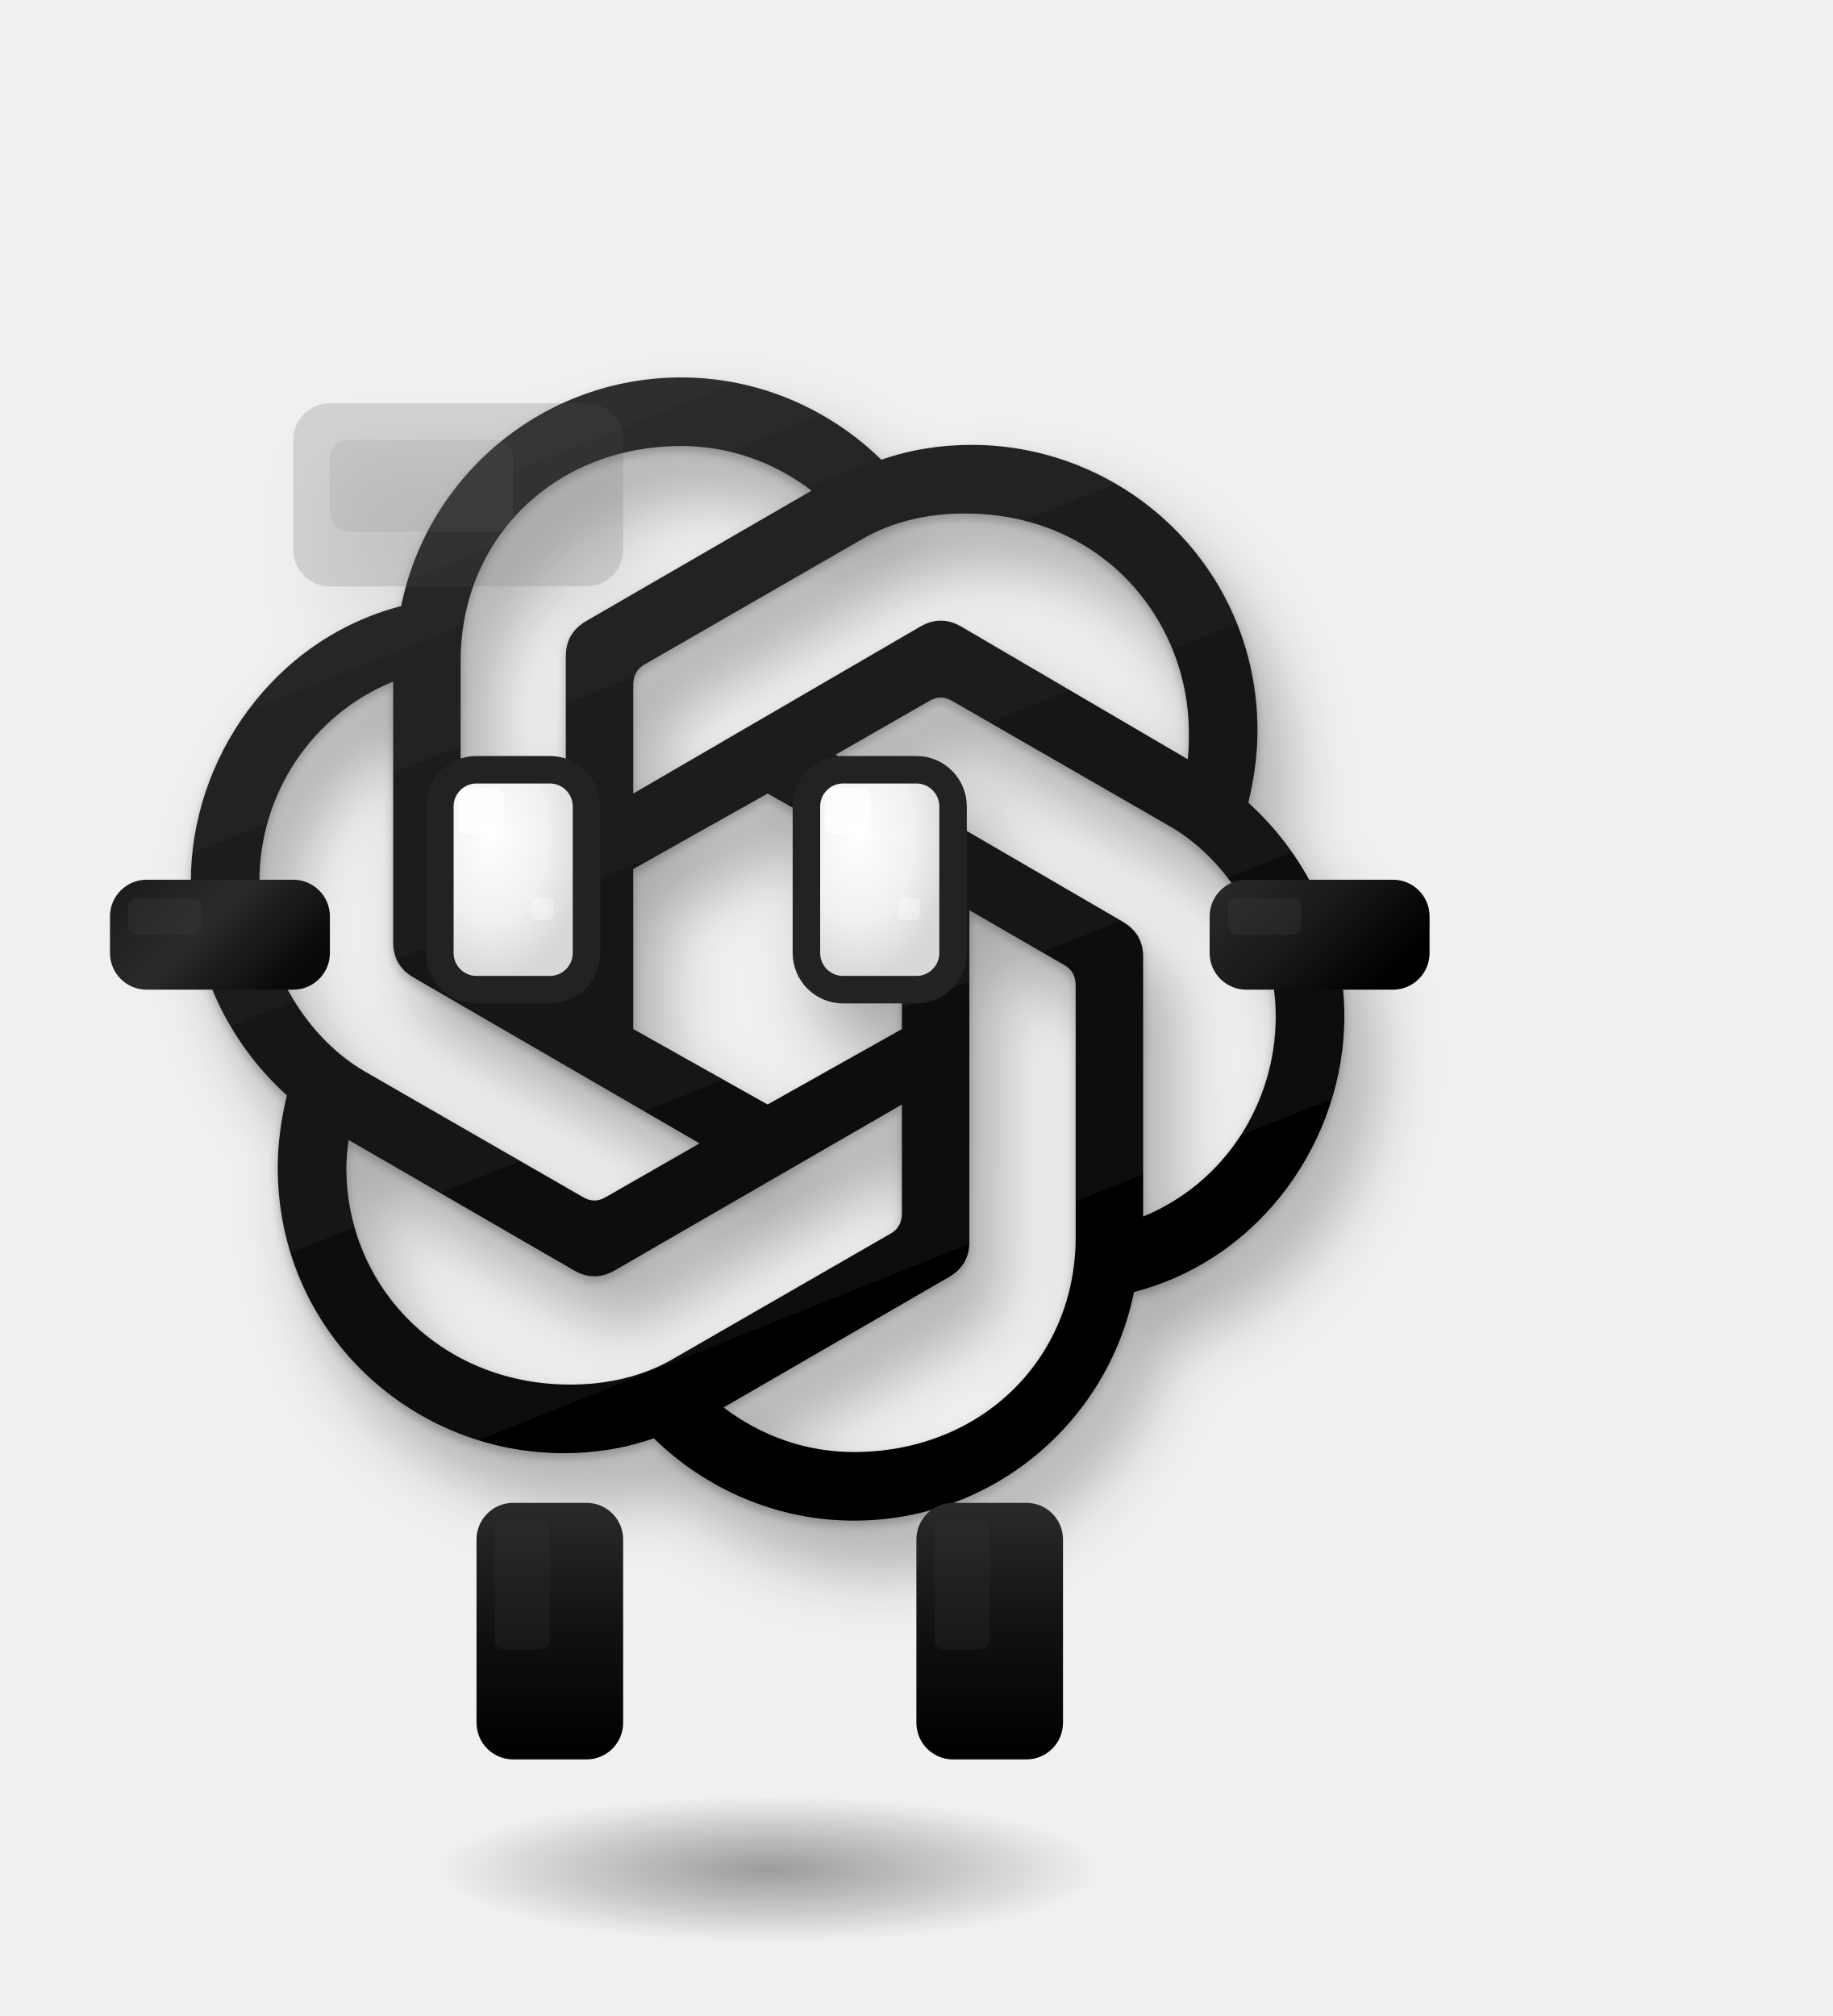
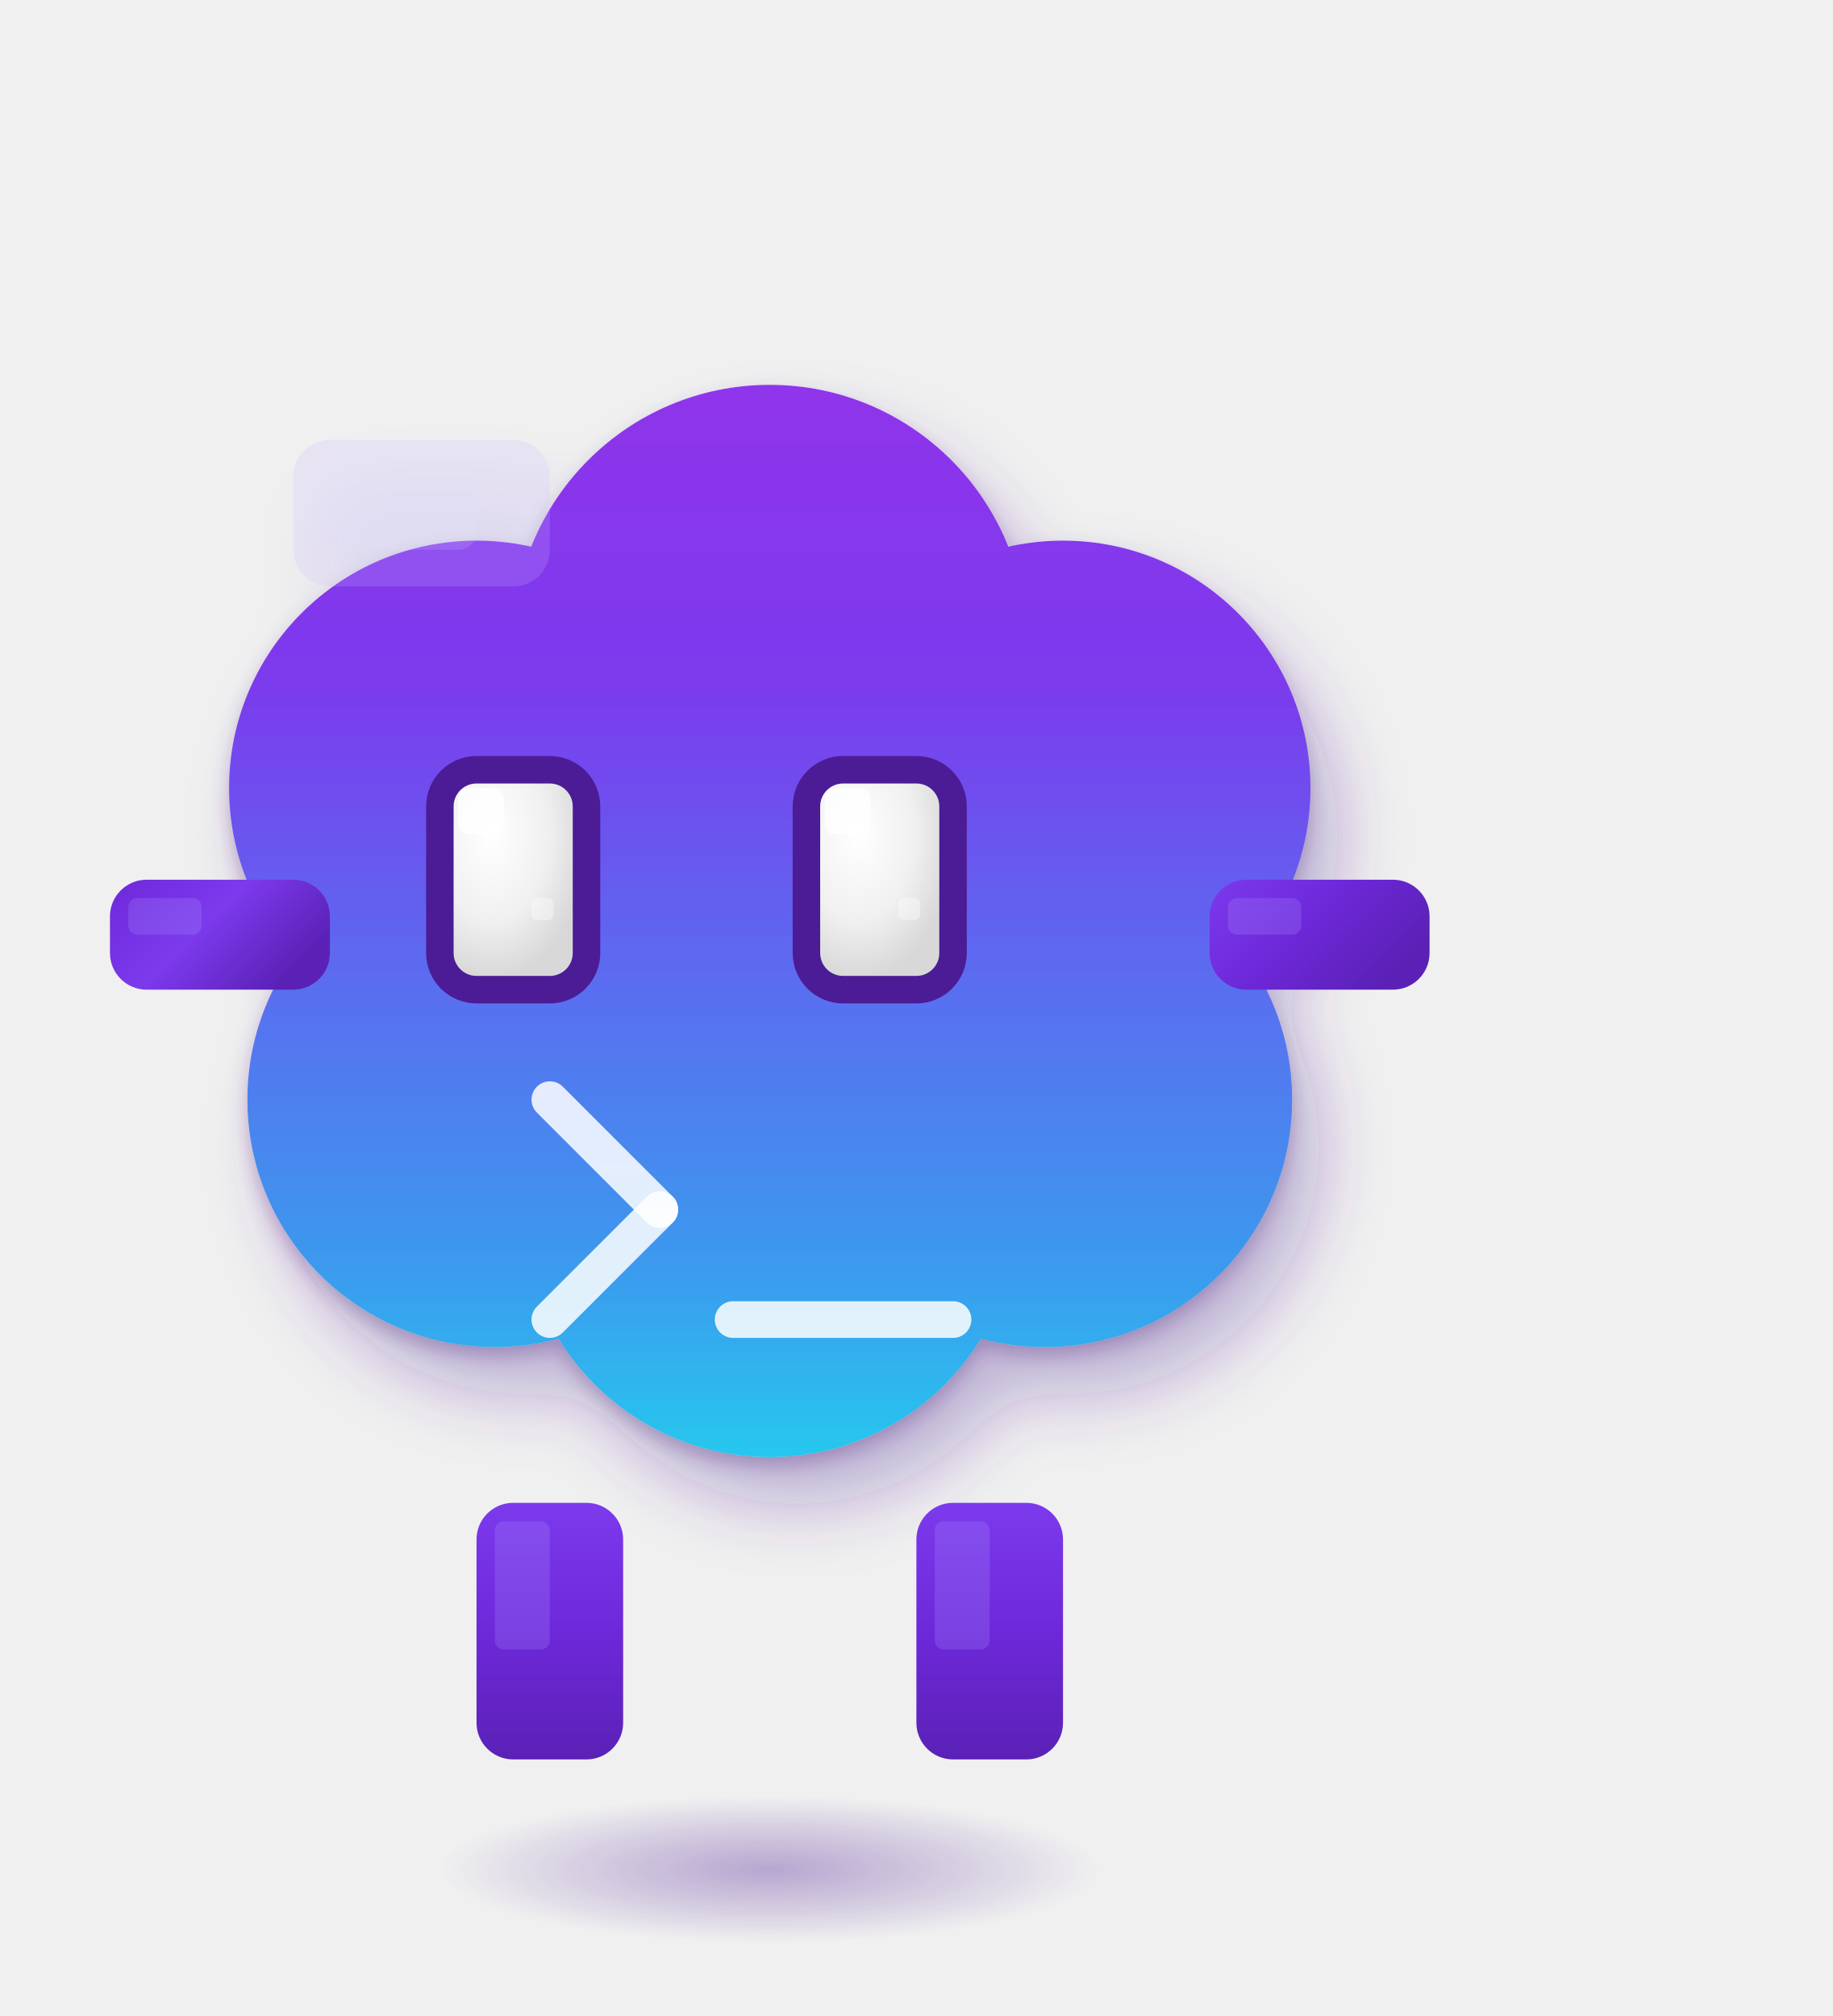
<svg xmlns="http://www.w3.org/2000/svg" viewBox="0 0 100 110" width="140" height="154">
  <defs>
-     <linearGradient id="cxBodyGrad" x1="0" y1="0" x2="0.4" y2="1">
-       <stop offset="0%" stop-color="#3A3A3A" />
-       <stop offset="30%" stop-color="#222222" />
-       <stop offset="70%" stop-color="#111111" />
-       <stop offset="100%" stop-color="#000000" />
+     <linearGradient id="cxBodyGrad" x1="0.5" y1="0" x2="0.5" y2="1">
+       <stop offset="0%" stop-color="#9333EA" />
+       <stop offset="30%" stop-color="#7C3AED" />
+       <stop offset="55%" stop-color="#5B6CF0" />
+       <stop offset="80%" stop-color="#3B9AEE" />
+       <stop offset="100%" stop-color="#22D3EE" />
+     </linearGradient>
+     <linearGradient id="cxArmL" x1="0" y1="0" x2="1" y2="0.5">
+       <stop offset="0%" stop-color="#6D28D9" />
+       <stop offset="50%" stop-color="#7C3AED" />
+       <stop offset="100%" stop-color="#5B21B6" />
+     </linearGradient>
+     <linearGradient id="cxArmR" x1="0" y1="0" x2="1" y2="0.5">
+       <stop offset="0%" stop-color="#7C3AED" />
+       <stop offset="50%" stop-color="#6D28D9" />
+       <stop offset="100%" stop-color="#5B21B6" />
    </linearGradient>
    <linearGradient id="cxLimbGrad" x1="0" y1="0" x2="0" y2="1">
-       <stop offset="0%" stop-color="#2A2A2A" />
-       <stop offset="50%" stop-color="#111111" />
-       <stop offset="100%" stop-color="#000000" />
-     </linearGradient>
-     <linearGradient id="cxArmL" x1="0" y1="0" x2="1" y2="0.5">
-       <stop offset="0%" stop-color="#1A1A1A" />
-       <stop offset="50%" stop-color="#2A2A2A" />
-       <stop offset="100%" stop-color="#0A0A0A" />
-     </linearGradient>
-     <linearGradient id="cxArmR" x1="0" y1="0" x2="1" y2="0.5">
-       <stop offset="0%" stop-color="#2A2A2A" />
-       <stop offset="50%" stop-color="#1A1A1A" />
-       <stop offset="100%" stop-color="#000000" />
+       <stop offset="0%" stop-color="#7C3AED" />
+       <stop offset="50%" stop-color="#6D28D9" />
+       <stop offset="100%" stop-color="#5B21B6" />
    </linearGradient>
    <radialGradient id="cxEyeGrad" cx="35%" cy="30%" r="65%">
      <stop offset="0%" stop-color="#FFFFFF" />
      <stop offset="60%" stop-color="#F0F0F0" />
      <stop offset="100%" stop-color="#D8D8D8" />
    </radialGradient>
    <radialGradient id="cxShadowGrad" cx="50%" cy="50%" r="50%">
-       <stop offset="0%" stop-color="#000" stop-opacity="0.35" />
-       <stop offset="60%" stop-color="#000" stop-opacity="0.15" />
-       <stop offset="100%" stop-color="#000" stop-opacity="0" />
+       <stop offset="0%" stop-color="#4C1D95" stop-opacity="0.35" />
+       <stop offset="60%" stop-color="#4C1D95" stop-opacity="0.15" />
+       <stop offset="100%" stop-color="#4C1D95" stop-opacity="0" />
    </radialGradient>
    <filter id="cxDropShadow" x="-15%" y="-15%" width="130%" height="140%">
-       <feDropShadow dx="1.5" dy="2.5" stdDeviation="1.8" flood-color="#000" flood-opacity="0.3" />
+       <feDropShadow dx="1.5" dy="2.5" stdDeviation="1.8" flood-color="#4C1D95" flood-opacity="0.3" />
    </filter>
    <filter id="cxInnerDepth" x="-5%" y="-5%" width="110%" height="110%">
      <feGaussianBlur in="SourceAlpha" stdDeviation="2" result="blur" />
      <feOffset dx="0" dy="2" result="off" />
-       <feFlood flood-color="#000" flood-opacity="0.25" result="color" />
+       <feFlood flood-color="#3B0764" flood-opacity="0.25" result="color" />
      <feComposite in="color" in2="off" operator="in" result="shadow" />
      <feMerge>
        <feMergeNode in="shadow" />
        <feMergeNode in="SourceGraphic" />
      </feMerge>
    </filter>
+     <clipPath id="cxCloudClip">
+       <circle cx="128" cy="68" r="56" />
+       <circle cx="192" cy="100" r="54" />
+       <circle cx="188" cy="168" r="54" />
+       <circle cx="128" cy="192" r="54" />
+       <circle cx="68" cy="168" r="54" />
+       <circle cx="64" cy="100" r="54" />
+       <circle cx="128" cy="130" r="60" />
+     </clipPath>
  </defs>
  <style>
    .codex-body {
      animation: frightened-bounce 0.3s ease-in-out infinite, tremble 0.08s linear infinite, tilt-sway 0.6s ease-in-out infinite;
      transform-origin: 42px 80px;
      animation-delay: 0.05s;
    }
    .left-leg {
      animation: panic-run-left 0.25s ease-in-out infinite;
      transform-origin: 30px 82px;
      animation-delay: 0.05s;
    }
    .right-leg {
      animation: panic-run-right 0.25s ease-in-out infinite;
      transform-origin: 54px 82px;
      animation-delay: 0.05s;
    }
    .left-arm {
      animation: flail-left 0.2s ease-in-out infinite;
      transform-origin: 18px 51px;
      animation-delay: 0.05s;
    }
    .right-arm {
      animation: flail-right 0.2s ease-in-out infinite;
      transform-origin: 66px 51px;
      animation-delay: 0.05s;
    }
    @keyframes frightened-bounce {
      0%, 100% { transform: translateY(0) translateX(0); }
      25% { transform: translateY(-6px) translateX(2px); }
      50% { transform: translateY(-3px) translateX(-1px); }
      75% { transform: translateY(-8px) translateX(1px); }
    }
    @keyframes tremble {
      0%, 100% { transform: translateX(0); }
      25% { transform: translateX(-1px); }
      75% { transform: translateX(1px); }
    }
    @keyframes tilt-sway {
      0%, 100% { transform: rotate(8deg); }
      30% { transform: rotate(12deg); }
      60% { transform: rotate(5deg); }
    }
    @keyframes panic-run-left {
      0%, 100% { transform: rotate(-35deg); }
      50% { transform: rotate(35deg); }
    }
    @keyframes panic-run-right {
      0%, 100% { transform: rotate(35deg); }
      50% { transform: rotate(-35deg); }
    }
    @keyframes flail-left {
      0%, 100% { transform: rotate(30deg) translateY(-2px); }
      50% { transform: rotate(-25deg) translateY(2px); }
    }
    @keyframes flail-right {
      0%, 100% { transform: rotate(-30deg) translateY(2px); }
      50% { transform: rotate(25deg) translateY(-2px); }
    }
    .eye {
      animation: nervous-blink 0.5s ease-in-out infinite;
      animation-delay: 0.1s;
    }
    @keyframes nervous-blink {
      0%, 30%, 40%, 70%, 80%, 100% { transform: scaleY(1); }
      35%, 75% { transform: scaleY(0.1); }
    }
    .shadow {
      animation: shadow-pulse 0.3s ease-in-out infinite;
      animation-delay: 0.05s;
    }
    @keyframes shadow-pulse {
      0%, 100% { transform: scale(1, 1); opacity: 0.25; }
      50% { transform: scale(0.9, 0.8); opacity: 0.15; }
    }
  </style>
  <ellipse class="shadow" cx="42" cy="102" rx="18" ry="4" fill="url(#cxShadowGrad)" />
  <g class="codex-body" filter="url(#cxDropShadow)">
-     <g transform="translate(-5, 5) scale(0.13)" filter="url(#cxInnerDepth)">
-       <path d="M304.246 294.611V249.028C304.246 245.189 305.687 242.309 309.044 240.392L400.692 187.612C413.167 180.415 428.042 177.058 443.394 177.058C500.971 177.058 537.44 221.682 537.44 269.182C537.44 272.54 537.44 276.379 536.959 280.218L441.954 224.558C436.197 221.201 430.437 221.201 424.68 224.558L304.246 294.611ZM518.245 472.145V363.224C518.245 356.505 515.364 351.707 509.608 348.349L389.174 278.296L428.519 255.743C431.877 253.826 434.757 253.826 438.115 255.743L529.762 308.523C556.154 323.879 573.905 356.505 573.905 388.171C573.905 424.636 552.315 458.225 518.245 472.141V472.145ZM275.937 376.182L236.592 353.152C233.235 351.235 231.794 348.354 231.794 344.515V238.956C231.794 187.617 271.139 148.749 324.4 148.749C344.555 148.749 363.264 155.468 379.102 167.463L284.578 222.164C278.822 225.521 275.942 230.319 275.942 237.039V376.186L275.937 376.182ZM360.626 425.122L304.246 393.455V326.283L360.626 294.616L417.002 326.283V393.455L360.626 425.122ZM396.852 570.989C376.698 570.989 357.989 564.27 342.151 552.276L436.674 497.574C442.431 494.217 445.311 489.419 445.311 482.699V343.552L485.138 366.582C488.495 368.499 489.936 371.379 489.936 375.219V480.778C489.936 532.117 450.109 570.985 396.852 570.985V570.989ZM283.134 463.99L191.486 411.211C165.094 395.854 147.343 363.229 147.343 331.562C147.343 294.616 169.415 261.509 203.48 247.593V356.991C203.48 363.71 206.361 368.508 212.117 371.866L332.074 441.437L292.729 463.99C289.372 465.907 286.491 465.907 283.134 463.99ZM277.859 542.68C223.639 542.68 183.813 501.895 183.813 451.514C183.813 447.675 184.294 443.836 184.771 439.997L279.295 494.698C285.051 498.056 290.812 498.056 296.568 494.698L417.002 425.127V470.71C417.002 474.549 415.562 477.429 412.204 479.346L320.557 532.126C308.081 539.323 293.206 542.68 277.854 542.68H277.859ZM396.852 599.776C454.911 599.776 503.37 558.513 514.41 503.812C568.149 489.896 602.696 439.515 602.696 388.176C602.696 354.587 588.303 321.962 562.392 298.45C564.791 288.373 566.231 278.296 566.231 268.224C566.231 199.611 510.571 148.267 446.274 148.267C433.322 148.267 420.846 150.184 408.37 154.505C386.775 133.392 357.026 119.958 324.4 119.958C266.342 119.958 217.883 161.22 206.843 215.921C153.104 229.837 118.557 280.218 118.557 331.557C118.557 365.146 132.95 397.771 158.861 421.283C156.462 431.36 155.022 441.437 155.022 451.51C155.022 520.123 210.682 571.466 274.978 571.466C287.931 571.466 300.407 569.549 312.883 565.228C334.473 586.341 364.222 599.776 396.852 599.776Z" fill="url(#cxBodyGrad)" />
+     <g transform="translate(10, 18) scale(0.25)" filter="url(#cxInnerDepth)">
+       <rect x="0" y="0" width="256" height="256" fill="url(#cxBodyGrad)" clip-path="url(#cxCloudClip)" />
    </g>
-     <rect x="16" y="22" width="18" height="10" fill="#555" opacity="0.2" rx="2" />
-     <rect x="18" y="24" width="10" height="5" fill="#777" opacity="0.12" rx="1" />
-     <rect class="eye" x="24" y="42" width="8" height="12" rx="2" fill="url(#cxEyeGrad)" stroke="#222" stroke-width="1.5" style="transform-origin: 28px 48px;" />
+     <rect x="16" y="24" width="14" height="8" fill="#C4B5FD" opacity="0.2" rx="2" />
+     <rect x="18" y="26" width="8" height="4" fill="#DDD6FE" opacity="0.15" rx="1" />
+     <line x1="30" y1="60" x2="36" y2="66" stroke="white" stroke-width="2" stroke-linecap="round" opacity="0.85" />
+     <line x1="36" y1="66" x2="30" y2="72" stroke="white" stroke-width="2" stroke-linecap="round" opacity="0.85" />
+     <line x1="40" y1="72" x2="52" y2="72" stroke="white" stroke-width="2" stroke-linecap="round" opacity="0.85" />
+     <rect class="eye" x="24" y="42" width="8" height="12" rx="2" fill="url(#cxEyeGrad)" stroke="#4C1D95" stroke-width="1.5" style="transform-origin: 28px 48px;" />
    <rect x="25" y="43" width="2.5" height="2.5" fill="#fff" opacity="0.8" rx="0.5" />
    <rect x="29" y="49" width="1.2" height="1.2" fill="#fff" opacity="0.35" rx="0.3" />
-     <rect class="eye" x="44" y="42" width="8" height="12" rx="2" fill="url(#cxEyeGrad)" stroke="#222" stroke-width="1.5" style="transform-origin: 48px 48px;" />
+     <rect class="eye" x="44" y="42" width="8" height="12" rx="2" fill="url(#cxEyeGrad)" stroke="#4C1D95" stroke-width="1.5" style="transform-origin: 48px 48px;" />
    <rect x="45" y="43" width="2.5" height="2.5" fill="#fff" opacity="0.8" rx="0.5" />
    <rect x="49" y="49" width="1.2" height="1.2" fill="#fff" opacity="0.35" rx="0.3" />
  </g>
  <rect class="left-arm" x="6" y="48" width="12" height="6" rx="2" fill="url(#cxArmL)" />
-   <rect class="left-arm" x="7" y="49" width="4" height="2" fill="#444" opacity="0.25" rx="0.5" />
+   <rect class="left-arm" x="7" y="49" width="4" height="2" fill="#A78BFA" opacity="0.25" rx="0.5" />
  <rect class="right-arm" x="66" y="48" width="12" height="6" rx="2" fill="url(#cxArmR)" />
-   <rect class="right-arm" x="67" y="49" width="4" height="2" fill="#444" opacity="0.25" rx="0.5" />
+   <rect class="right-arm" x="67" y="49" width="4" height="2" fill="#A78BFA" opacity="0.25" rx="0.5" />
  <rect class="left-leg" x="26" y="82" width="8" height="14" rx="2" fill="url(#cxLimbGrad)" />
-   <rect class="left-leg" x="27" y="83" width="3" height="7" fill="#333" opacity="0.25" rx="0.5" />
+   <rect class="left-leg" x="27" y="83" width="3" height="7" fill="#A78BFA" opacity="0.25" rx="0.5" />
  <rect class="right-leg" x="50" y="82" width="8" height="14" rx="2" fill="url(#cxLimbGrad)" />
-   <rect class="right-leg" x="51" y="83" width="3" height="7" fill="#333" opacity="0.25" rx="0.5" />
+   <rect class="right-leg" x="51" y="83" width="3" height="7" fill="#A78BFA" opacity="0.25" rx="0.5" />
</svg>
